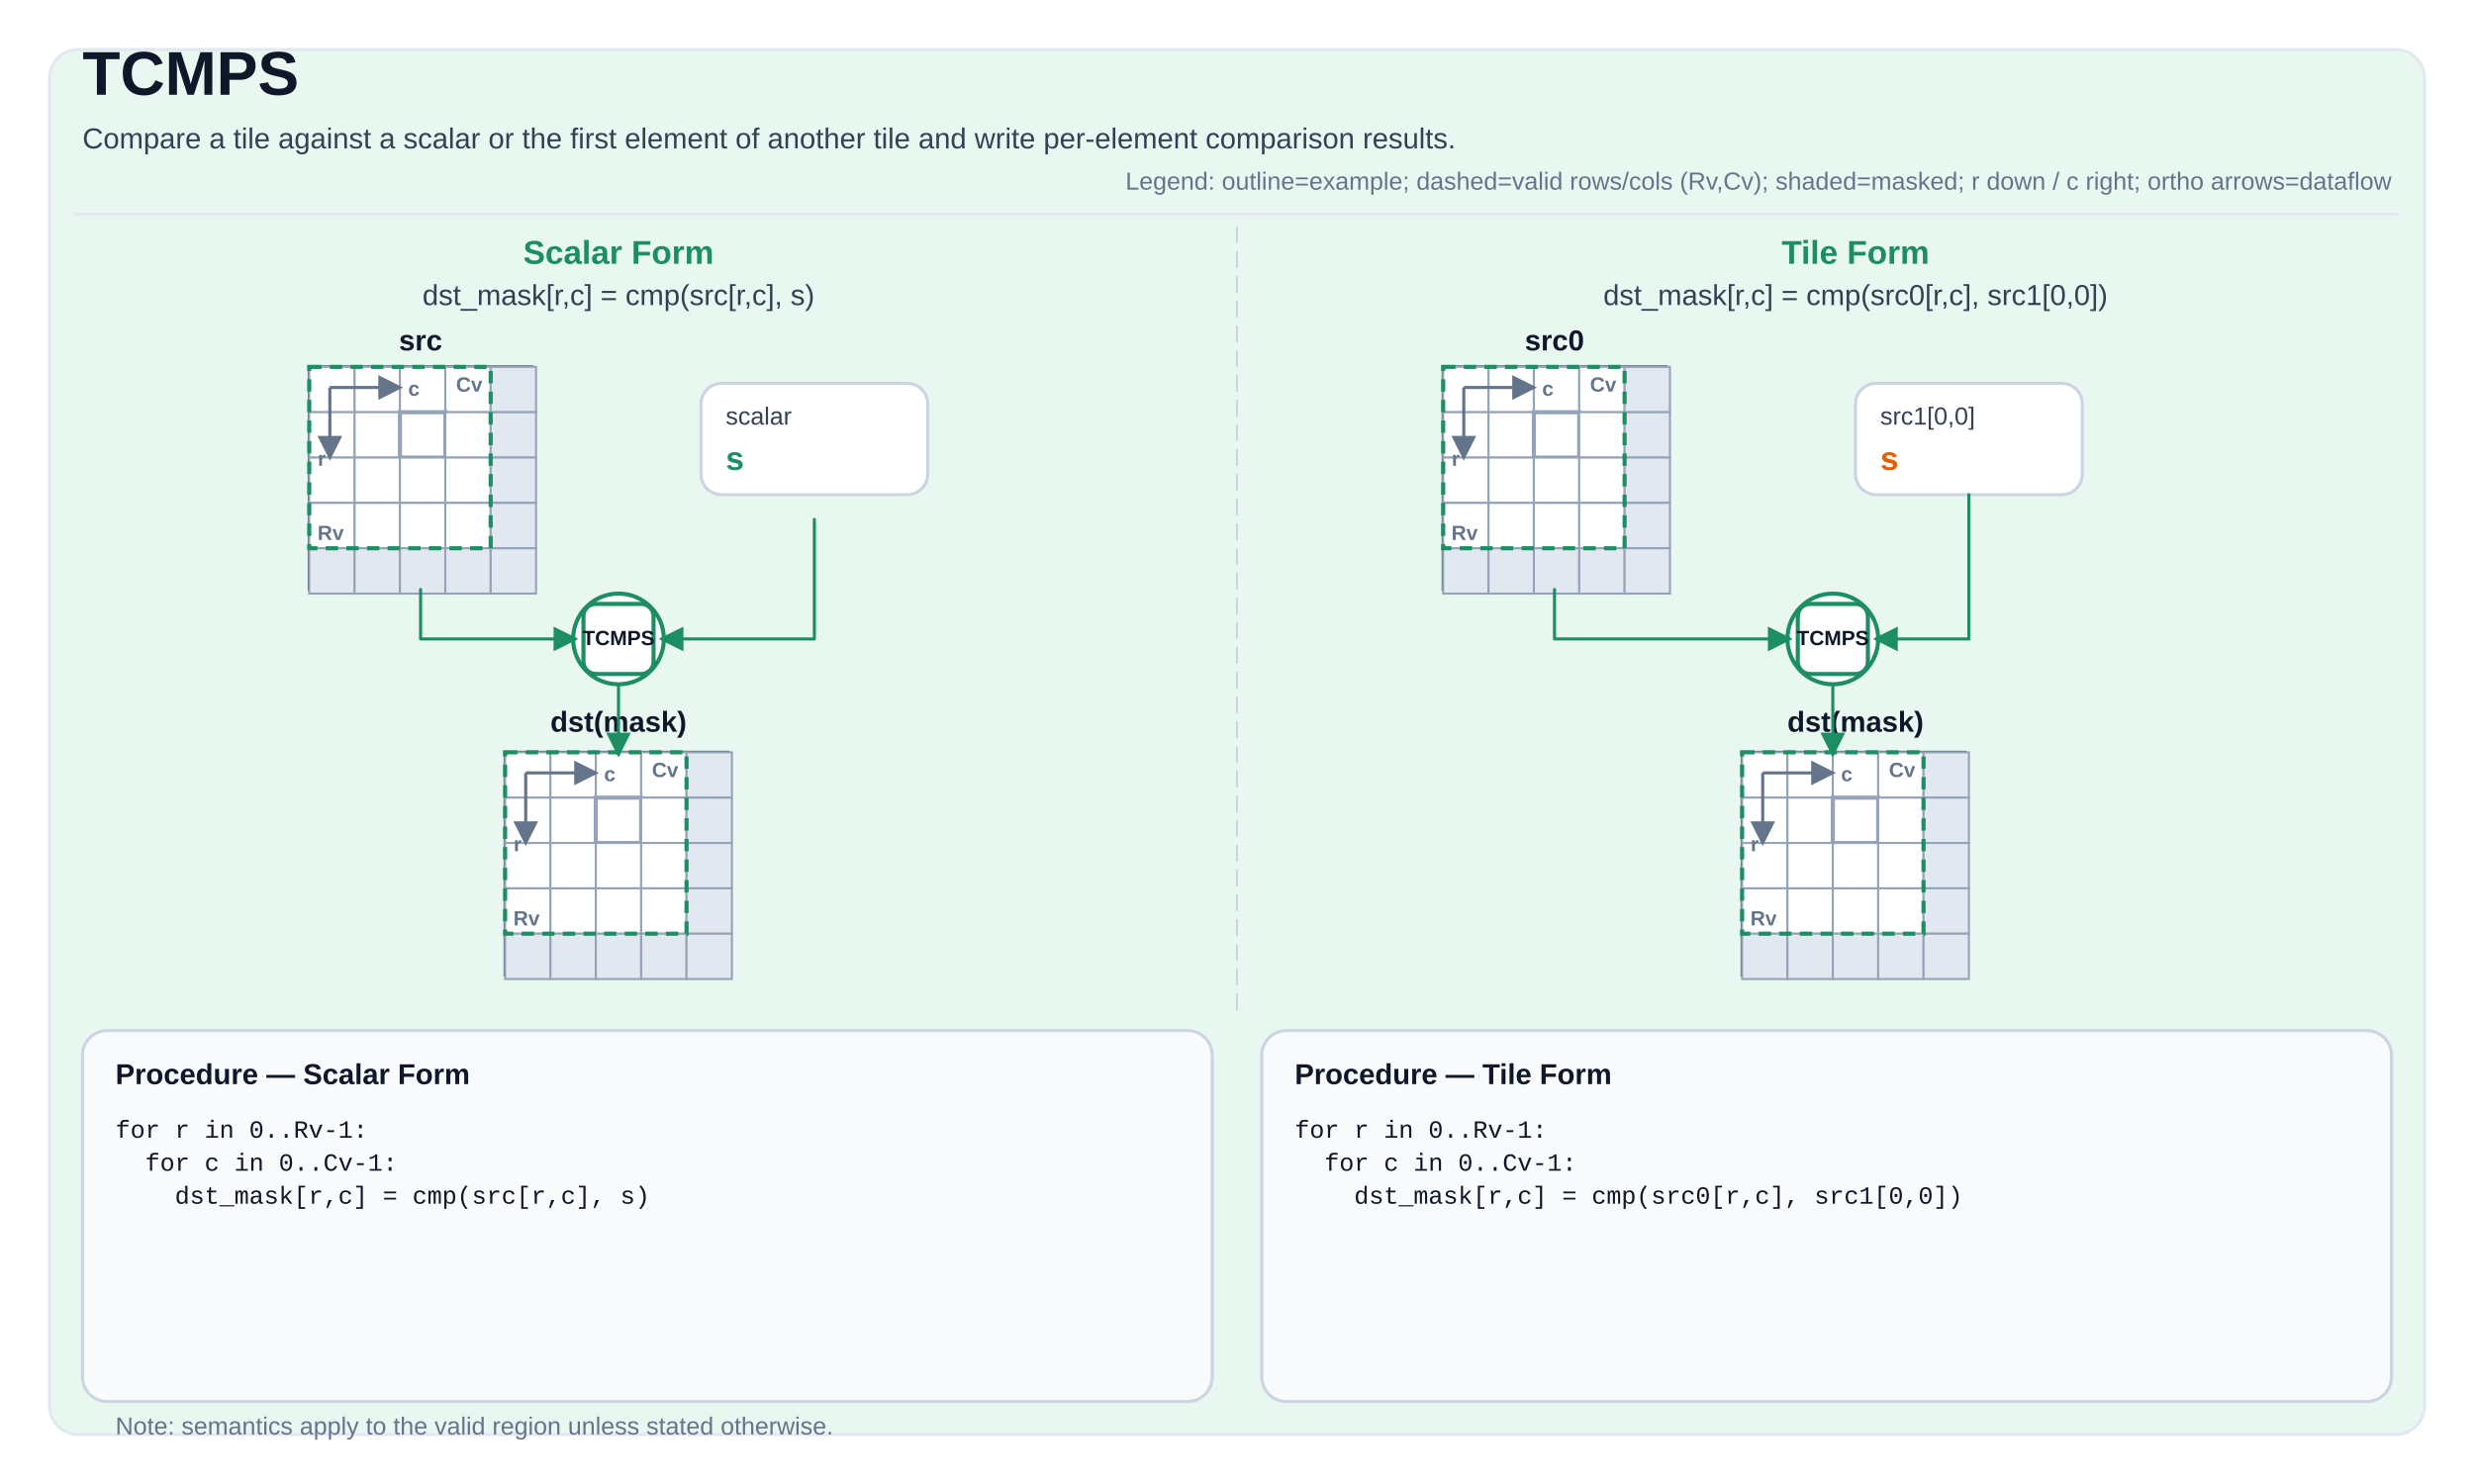
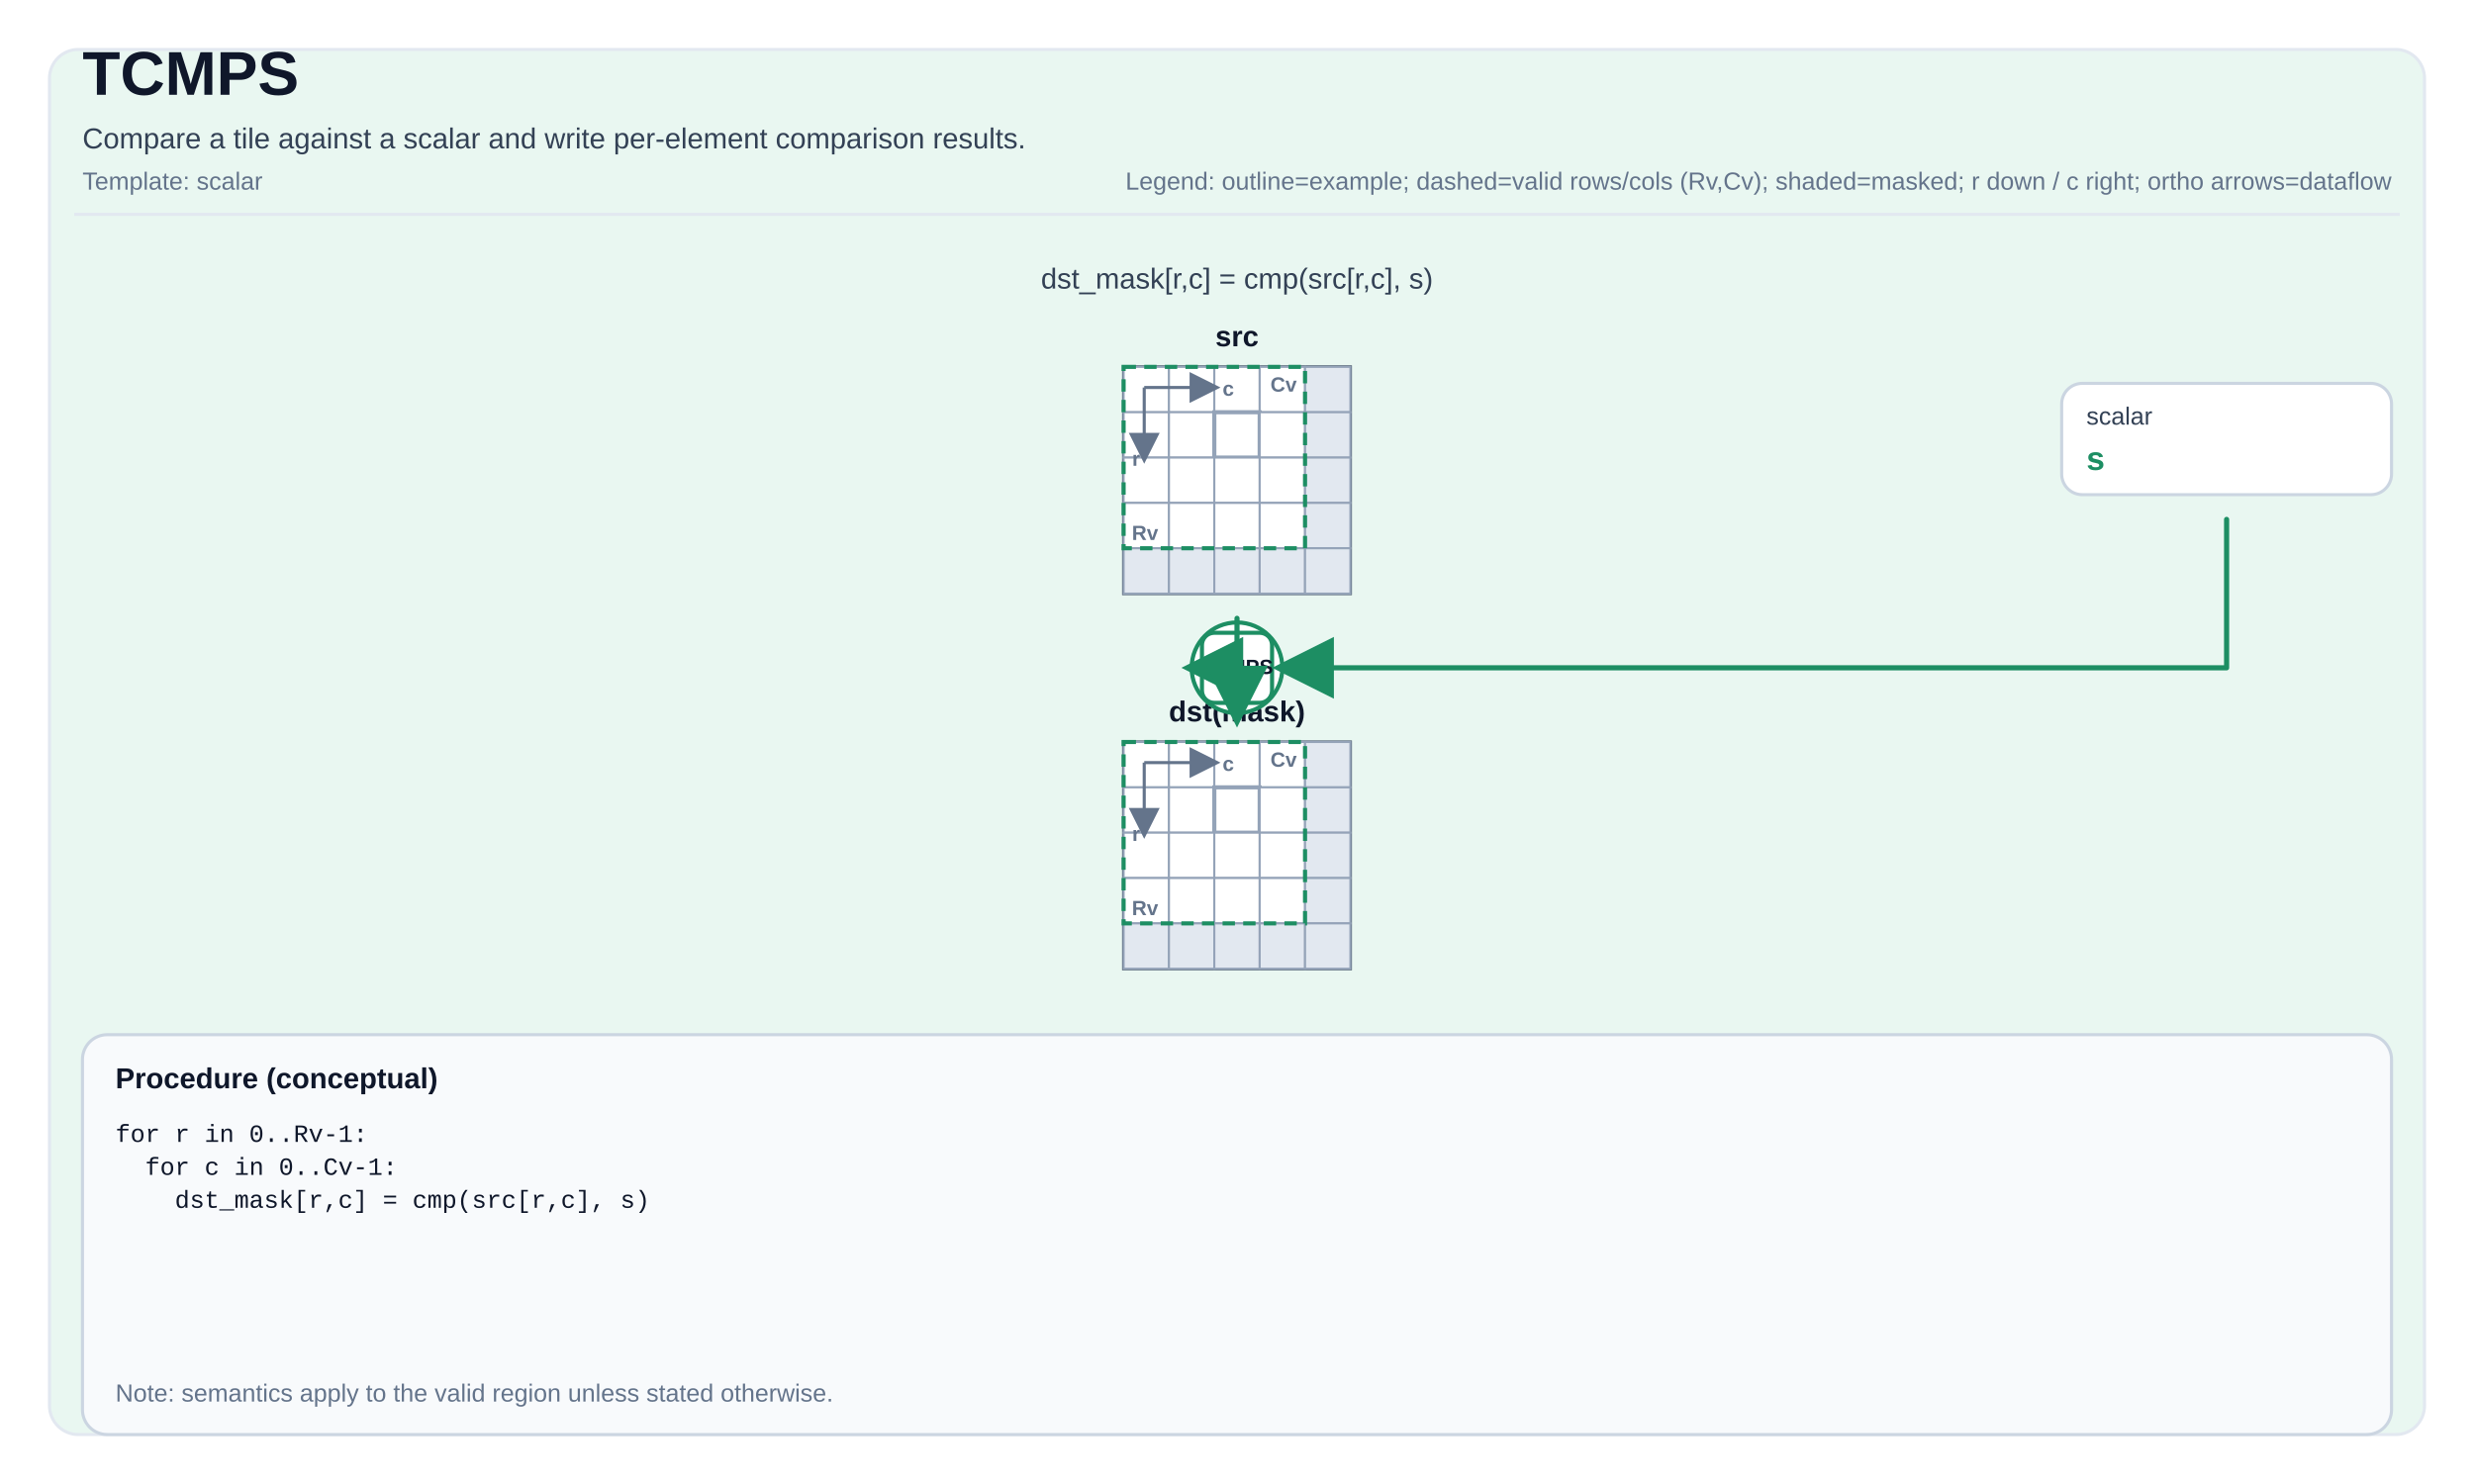
<svg xmlns="http://www.w3.org/2000/svg" width="1200" height="720" viewBox="0 0 1200 720" role="img" aria-label="TCMPS tile operation diagram">
  <defs>
-     <marker id="arrow" markerWidth="8" markerHeight="8" refX="7" refY="4" orient="auto">
-       <path d="M0,0 L0,8 L8,4 z" fill="#1D8E63" />
+     <marker id="arrow" markerWidth="12" markerHeight="12" refX="10" refY="6" orient="auto">
+       <path d="M0,0 L0,12 L12,6 z" fill="#1D8E63" />
    </marker>
-     <marker id="axisArrow" markerWidth="8" markerHeight="8" refX="7" refY="4" orient="auto">
-       <path d="M0,0 L0,8 L8,4 z" fill="#64748b" />
+     <marker id="axisArrow" markerWidth="10" markerHeight="10" refX="8" refY="5" orient="auto">
+       <path d="M0,0 L0,10 L10,5 z" fill="#64748b" />
    </marker>
  </defs>
  <style>
svg { font-family: Arial, Helvetica, sans-serif; }
.title { font-size: 30px; font-weight: 700; fill: #0f172a; }
.subtitle { font-size: 14px; fill: #334155; }
.meta { font-size: 12px; fill: #64748b; }
.frame { fill: white; }
.panel { fill: #E9F7F1; stroke: #e2e8f0; stroke-width: 1.5; rx: 14; }
.tileLabel { font-size: 14px; font-weight: 700; fill: #0f172a; }
.tileBorder { fill: none; stroke: #475569; stroke-width: 1.5; }
.cell { fill: #ffffff; stroke: #94a3b8; stroke-width: 1; }
.cellMasked { fill: #e2e8f0; }
.cellHL { stroke-width: 2; }
.cellText { font-family: ui-monospace, SFMono-Regular, Menlo, Monaco, Consolas, 'Liberation Mono', 'Courier New', monospace; font-size: 10px; fill: #0f172a; }
- .arrow { stroke-width: 1.5; fill: none; stroke-linejoin: round; stroke-linecap: round; }
+ .arrow { stroke-width: 2.5; fill: none; stroke-linejoin: round; stroke-linecap: round; }
.axisLine { stroke: #64748b; stroke-width: 1.5; fill: none; }
.axisText { font-size: 10px; fill: #64748b; font-weight: 700; }
.opCircle { fill: #ffffff; stroke-width: 2; }
.opRect { fill: #ffffff; stroke-width: 2; }
.opText { font-size: 10px; font-weight: 800; fill: #0f172a; }
.procBox { fill: #f8fafc; stroke: #cbd5e1; stroke-width: 1.5; rx: 12; }
.procTitle { font-size: 14px; font-weight: 700; fill: #0f172a; }
.procText { font-family: ui-monospace, SFMono-Regular, Menlo, Monaco, Consolas, 'Liberation Mono', 'Courier New', monospace; font-size: 12px; fill: #0f172a; }
.smallLabel { font-size: 12px; fill: #334155; }
.scalarBox { fill: #ffffff; stroke: #cbd5e1; stroke-width: 1.5; }
.scalarValue { font-size: 16px; font-weight: 700; }
.validBox { fill: none; stroke-width: 2; stroke-dasharray: 6 4; }
- .formTitle { font-size: 16px; font-weight: 700; fill: #1D8E63; }
- .divider { stroke: #cbd5e1; stroke-width: 1; stroke-dasharray: 8 4; }
</style>
  <rect x="0" y="0" width="1200" height="720" class="frame" />
  <rect x="24" y="24" width="1152" height="672" class="panel" />
  <text x="40" y="46" class="title">TCMPS</text>
-   <text x="40" y="72" class="subtitle">Compare a tile against a scalar or the first element of another tile and write per-element comparison results.</text>
+   <text x="40" y="72" class="subtitle">Compare a tile against a scalar and write per-element comparison results.</text>
+   <text x="40" y="92" class="meta">Template: scalar</text>
  <text x="1160" y="92" class="meta" text-anchor="end">Legend: outline=example; dashed=valid rows/cols (Rv,Cv); shaded=masked; r down / c right; ortho arrows=dataflow</text>
  <line x1="36" y1="104" x2="1164" y2="104" stroke="#e2e8f0" stroke-width="1.5" />
-   <line x1="600" y1="110" x2="600" y2="490" class="divider" />
-   <text x="300" y="128" class="formTitle" text-anchor="middle">Scalar Form</text>
-   <text x="300" y="148" class="subtitle" text-anchor="middle" fill="#1D8E63">dst_mask[r,c] = cmp(src[r,c], s)</text>
-   <text x="204" y="170" class="tileLabel" text-anchor="middle">src</text>
-   <rect x="150" y="178" width="108" height="108" class="tileBorder" />
-   <rect x="150" y="178" width="22" height="22" class="cell" />
-   <rect x="172" y="178" width="22" height="22" class="cell" />
-   <rect x="194" y="178" width="22" height="22" class="cell" />
-   <rect x="216" y="178" width="22" height="22" class="cell" />
-   <rect x="238" y="178" width="22" height="22" class="cell cellMasked" />
-   <rect x="150" y="200" width="22" height="22" class="cell" />
-   <rect x="172" y="200" width="22" height="22" class="cell" />
-   <rect x="194" y="200" width="22" height="22" class="cell cellHL" stroke="#1D8E63" />
-   <rect x="216" y="200" width="22" height="22" class="cell" />
-   <rect x="238" y="200" width="22" height="22" class="cell cellMasked" />
-   <rect x="150" y="222" width="22" height="22" class="cell" />
-   <rect x="172" y="222" width="22" height="22" class="cell" />
-   <rect x="194" y="222" width="22" height="22" class="cell" />
-   <rect x="216" y="222" width="22" height="22" class="cell" />
-   <rect x="238" y="222" width="22" height="22" class="cell cellMasked" />
-   <rect x="150" y="244" width="22" height="22" class="cell" />
-   <rect x="172" y="244" width="22" height="22" class="cell" />
-   <rect x="194" y="244" width="22" height="22" class="cell" />
-   <rect x="216" y="244" width="22" height="22" class="cell" />
-   <rect x="238" y="244" width="22" height="22" class="cell cellMasked" />
-   <rect x="150" y="266" width="22" height="22" class="cell cellMasked" />
-   <rect x="172" y="266" width="22" height="22" class="cell cellMasked" />
-   <rect x="194" y="266" width="22" height="22" class="cell cellMasked" />
-   <rect x="216" y="266" width="22" height="22" class="cell cellMasked" />
-   <rect x="238" y="266" width="22" height="22" class="cell cellMasked" />
-   <rect x="150" y="178" width="88" height="88" class="validBox" stroke="#1D8E63" />
-   <text x="154" y="262" class="axisText">Rv</text>
-   <text x="234" y="190" class="axisText" text-anchor="end">Cv</text>
-   <path d="M 160 188 L 194 188" class="axisLine" marker-end="url(#axisArrow)" />
-   <path d="M 160 188 L 160 222" class="axisLine" marker-end="url(#axisArrow)" />
-   <text x="198" y="192" class="axisText">c</text>
-   <text x="158" y="226" class="axisText" text-anchor="end">r</text>
-   <rect x="340" y="186" width="110" height="54" rx="10" class="scalarBox" />
-   <text x="352" y="206" class="smallLabel">scalar</text>
-   <text x="352" y="228" class="scalarValue" fill="#1D8E63">s</text>
-   <circle cx="300" cy="310" r="22" class="opCircle" stroke="#1D8E63" />
-   <rect x="283" y="293" width="34" height="34" rx="6" class="opRect" stroke="#1D8E63" />
-   <text x="300" y="313" class="opText" font-size="10px" text-anchor="middle">TCMPS</text>
-   <text x="300" y="355" class="tileLabel" text-anchor="middle">dst(mask)</text>
-   <rect x="245" y="365" width="108" height="108" class="tileBorder" />
-   <rect x="245" y="365" width="22" height="22" class="cell" />
-   <rect x="267" y="365" width="22" height="22" class="cell" />
-   <rect x="289" y="365" width="22" height="22" class="cell" />
-   <rect x="311" y="365" width="22" height="22" class="cell" />
-   <rect x="333" y="365" width="22" height="22" class="cell cellMasked" />
-   <rect x="245" y="387" width="22" height="22" class="cell" />
-   <rect x="267" y="387" width="22" height="22" class="cell" />
-   <rect x="289" y="387" width="22" height="22" class="cell cellHL" stroke="#1D8E63" />
-   <rect x="311" y="387" width="22" height="22" class="cell" />
-   <rect x="333" y="387" width="22" height="22" class="cell cellMasked" />
-   <rect x="245" y="409" width="22" height="22" class="cell" />
-   <rect x="267" y="409" width="22" height="22" class="cell" />
-   <rect x="289" y="409" width="22" height="22" class="cell" />
-   <rect x="311" y="409" width="22" height="22" class="cell" />
-   <rect x="333" y="409" width="22" height="22" class="cell cellMasked" />
-   <rect x="245" y="431" width="22" height="22" class="cell" />
-   <rect x="267" y="431" width="22" height="22" class="cell" />
-   <rect x="289" y="431" width="22" height="22" class="cell" />
-   <rect x="311" y="431" width="22" height="22" class="cell" />
-   <rect x="333" y="431" width="22" height="22" class="cell cellMasked" />
-   <rect x="245" y="453" width="22" height="22" class="cell cellMasked" />
-   <rect x="267" y="453" width="22" height="22" class="cell cellMasked" />
-   <rect x="289" y="453" width="22" height="22" class="cell cellMasked" />
-   <rect x="311" y="453" width="22" height="22" class="cell cellMasked" />
-   <rect x="333" y="453" width="22" height="22" class="cell cellMasked" />
-   <rect x="245" y="365" width="88" height="88" class="validBox" stroke="#1D8E63" />
-   <text x="249" y="449" class="axisText">Rv</text>
-   <text x="329" y="377" class="axisText" text-anchor="end">Cv</text>
-   <path d="M 255 375 L 289 375" class="axisLine" marker-end="url(#axisArrow)" />
-   <path d="M 255 375 L 255 409" class="axisLine" marker-end="url(#axisArrow)" />
-   <text x="293" y="379" class="axisText">c</text>
-   <text x="253" y="413" class="axisText" text-anchor="end">r</text>
-   <path d="M 204 286 L 204 310 L 279 310" class="arrow" stroke="#1D8E63" marker-end="url(#arrow)" />
-   <path d="M 395 252 L 395 310 L 321 310" class="arrow" stroke="#1D8E63" marker-end="url(#arrow)" />
-   <path d="M 300 332 L 300 366" class="arrow" stroke="#1D8E63" marker-end="url(#arrow)" />
-   <text x="900" y="128" class="formTitle" text-anchor="middle">Tile Form</text>
-   <text x="900" y="148" class="subtitle" text-anchor="middle" fill="#1D8E63">dst_mask[r,c] = cmp(src0[r,c], src1[0,0])</text>
-   <text x="754" y="170" class="tileLabel" text-anchor="middle">src0</text>
-   <rect x="700" y="178" width="108" height="108" class="tileBorder" />
-   <rect x="700" y="178" width="22" height="22" class="cell" />
-   <rect x="722" y="178" width="22" height="22" class="cell" />
-   <rect x="744" y="178" width="22" height="22" class="cell" />
-   <rect x="766" y="178" width="22" height="22" class="cell" />
-   <rect x="788" y="178" width="22" height="22" class="cell cellMasked" />
-   <rect x="700" y="200" width="22" height="22" class="cell" />
-   <rect x="722" y="200" width="22" height="22" class="cell" />
-   <rect x="744" y="200" width="22" height="22" class="cell cellHL" stroke="#1D8E63" />
-   <rect x="766" y="200" width="22" height="22" class="cell" />
-   <rect x="788" y="200" width="22" height="22" class="cell cellMasked" />
-   <rect x="700" y="222" width="22" height="22" class="cell" />
-   <rect x="722" y="222" width="22" height="22" class="cell" />
-   <rect x="744" y="222" width="22" height="22" class="cell" />
-   <rect x="766" y="222" width="22" height="22" class="cell" />
-   <rect x="788" y="222" width="22" height="22" class="cell cellMasked" />
-   <rect x="700" y="244" width="22" height="22" class="cell" />
-   <rect x="722" y="244" width="22" height="22" class="cell" />
-   <rect x="744" y="244" width="22" height="22" class="cell" />
-   <rect x="766" y="244" width="22" height="22" class="cell" />
-   <rect x="788" y="244" width="22" height="22" class="cell cellMasked" />
-   <rect x="700" y="266" width="22" height="22" class="cell cellMasked" />
-   <rect x="722" y="266" width="22" height="22" class="cell cellMasked" />
-   <rect x="744" y="266" width="22" height="22" class="cell cellMasked" />
-   <rect x="766" y="266" width="22" height="22" class="cell cellMasked" />
-   <rect x="788" y="266" width="22" height="22" class="cell cellMasked" />
-   <rect x="700" y="178" width="88" height="88" class="validBox" stroke="#1D8E63" />
-   <text x="704" y="262" class="axisText">Rv</text>
-   <text x="784" y="190" class="axisText" text-anchor="end">Cv</text>
-   <path d="M 710 188 L 744 188" class="axisLine" marker-end="url(#axisArrow)" />
-   <path d="M 710 188 L 710 222" class="axisLine" marker-end="url(#axisArrow)" />
-   <text x="748" y="192" class="axisText">c</text>
-   <text x="708" y="226" class="axisText" text-anchor="end">r</text>
-   <rect x="900" y="186" width="110" height="54" rx="10" class="scalarBox" />
-   <text x="912" y="206" class="smallLabel">src1[0,0]</text>
-   <text x="912" y="228" class="scalarValue" fill="#E85D04">s</text>
-   <circle cx="889" cy="310" r="22" class="opCircle" stroke="#1D8E63" />
-   <rect x="872" y="293" width="34" height="34" rx="6" class="opRect" stroke="#1D8E63" />
-   <text x="889" y="313" class="opText" font-size="10px" text-anchor="middle">TCMPS</text>
-   <text x="900" y="355" class="tileLabel" text-anchor="middle">dst(mask)</text>
-   <rect x="845" y="365" width="108" height="108" class="tileBorder" />
-   <rect x="845" y="365" width="22" height="22" class="cell" />
-   <rect x="867" y="365" width="22" height="22" class="cell" />
-   <rect x="889" y="365" width="22" height="22" class="cell" />
-   <rect x="911" y="365" width="22" height="22" class="cell" />
-   <rect x="933" y="365" width="22" height="22" class="cell cellMasked" />
-   <rect x="845" y="387" width="22" height="22" class="cell" />
-   <rect x="867" y="387" width="22" height="22" class="cell" />
-   <rect x="889" y="387" width="22" height="22" class="cell cellHL" stroke="#1D8E63" />
-   <rect x="911" y="387" width="22" height="22" class="cell" />
-   <rect x="933" y="387" width="22" height="22" class="cell cellMasked" />
-   <rect x="845" y="409" width="22" height="22" class="cell" />
-   <rect x="867" y="409" width="22" height="22" class="cell" />
-   <rect x="889" y="409" width="22" height="22" class="cell" />
-   <rect x="911" y="409" width="22" height="22" class="cell" />
-   <rect x="933" y="409" width="22" height="22" class="cell cellMasked" />
-   <rect x="845" y="431" width="22" height="22" class="cell" />
-   <rect x="867" y="431" width="22" height="22" class="cell" />
-   <rect x="889" y="431" width="22" height="22" class="cell" />
-   <rect x="911" y="431" width="22" height="22" class="cell" />
-   <rect x="933" y="431" width="22" height="22" class="cell cellMasked" />
-   <rect x="845" y="453" width="22" height="22" class="cell cellMasked" />
-   <rect x="867" y="453" width="22" height="22" class="cell cellMasked" />
-   <rect x="889" y="453" width="22" height="22" class="cell cellMasked" />
-   <rect x="911" y="453" width="22" height="22" class="cell cellMasked" />
-   <rect x="933" y="453" width="22" height="22" class="cell cellMasked" />
-   <rect x="845" y="365" width="88" height="88" class="validBox" stroke="#1D8E63" />
-   <text x="849" y="449" class="axisText">Rv</text>
-   <text x="929" y="377" class="axisText" text-anchor="end">Cv</text>
-   <path d="M 855 375 L 889 375" class="axisLine" marker-end="url(#axisArrow)" />
-   <path d="M 855 375 L 855 409" class="axisLine" marker-end="url(#axisArrow)" />
-   <text x="893" y="379" class="axisText">c</text>
-   <text x="853" y="413" class="axisText" text-anchor="end">r</text>
-   <path d="M 754 286 L 754 310 L 868 310" class="arrow" stroke="#1D8E63" marker-end="url(#arrow)" />
-   <path d="M 955 240 L 955 310 L 910 310" class="arrow" stroke="#1D8E63" marker-end="url(#arrow)" />
-   <path d="M 889 332 L 889 366" class="arrow" stroke="#1D8E63" marker-end="url(#arrow)" />
-   <rect x="40" y="500" width="548" height="180" class="procBox" />
-   <text x="56" y="526" class="procTitle">Procedure — Scalar Form</text>
-   <text x="56" y="552" class="procText" xml:space="preserve">
+   <text x="600" y="140" class="subtitle" text-anchor="middle" fill="#1D8E63">dst_mask[r,c] = cmp(src[r,c], s)</text>
+   <text x="600" y="168" class="tileLabel" text-anchor="middle">src</text>
+   <rect x="545" y="178" width="110" height="110" class="tileBorder" />
+   <rect x="545" y="178" width="22" height="22" class="cell" />
+   <rect x="567" y="178" width="22" height="22" class="cell" />
+   <rect x="589" y="178" width="22" height="22" class="cell" />
+   <rect x="611" y="178" width="22" height="22" class="cell" />
+   <rect x="633" y="178" width="22" height="22" class="cell cellMasked" />
+   <rect x="545" y="200" width="22" height="22" class="cell" />
+   <rect x="567" y="200" width="22" height="22" class="cell" />
+   <rect x="589" y="200" width="22" height="22" class="cell cellHL" stroke="#1D8E63" />
+   <rect x="611" y="200" width="22" height="22" class="cell" />
+   <rect x="633" y="200" width="22" height="22" class="cell cellMasked" />
+   <rect x="545" y="222" width="22" height="22" class="cell" />
+   <rect x="567" y="222" width="22" height="22" class="cell" />
+   <rect x="589" y="222" width="22" height="22" class="cell" />
+   <rect x="611" y="222" width="22" height="22" class="cell" />
+   <rect x="633" y="222" width="22" height="22" class="cell cellMasked" />
+   <rect x="545" y="244" width="22" height="22" class="cell" />
+   <rect x="567" y="244" width="22" height="22" class="cell" />
+   <rect x="589" y="244" width="22" height="22" class="cell" />
+   <rect x="611" y="244" width="22" height="22" class="cell" />
+   <rect x="633" y="244" width="22" height="22" class="cell cellMasked" />
+   <rect x="545" y="266" width="22" height="22" class="cell cellMasked" />
+   <rect x="567" y="266" width="22" height="22" class="cell cellMasked" />
+   <rect x="589" y="266" width="22" height="22" class="cell cellMasked" />
+   <rect x="611" y="266" width="22" height="22" class="cell cellMasked" />
+   <rect x="633" y="266" width="22" height="22" class="cell cellMasked" />
+   <rect x="545" y="178" width="88" height="88" class="validBox" stroke="#1D8E63" />
+   <text x="549" y="262" class="axisText">Rv</text>
+   <text x="629" y="190" class="axisText" text-anchor="end">Cv</text>
+   <path d="M 555 188 L 589 188" class="axisLine" marker-end="url(#axisArrow)" />
+   <path d="M 555 188 L 555 222" class="axisLine" marker-end="url(#axisArrow)" />
+   <text x="593" y="192" class="axisText">c</text>
+   <text x="553" y="226" class="axisText" text-anchor="end">r</text>
+   <rect x="1000" y="186" width="160" height="54" rx="10" class="scalarBox" />
+   <text x="1012" y="206" class="smallLabel">scalar</text>
+   <text x="1012" y="228" class="scalarValue" fill="#1D8E63">s</text>
+   <text x="600" y="350" class="tileLabel" text-anchor="middle">dst(mask)</text>
+   <rect x="545" y="360" width="110" height="110" class="tileBorder" />
+   <rect x="545" y="360" width="22" height="22" class="cell" />
+   <rect x="567" y="360" width="22" height="22" class="cell" />
+   <rect x="589" y="360" width="22" height="22" class="cell" />
+   <rect x="611" y="360" width="22" height="22" class="cell" />
+   <rect x="633" y="360" width="22" height="22" class="cell cellMasked" />
+   <rect x="545" y="382" width="22" height="22" class="cell" />
+   <rect x="567" y="382" width="22" height="22" class="cell" />
+   <rect x="589" y="382" width="22" height="22" class="cell cellHL" stroke="#1D8E63" />
+   <rect x="611" y="382" width="22" height="22" class="cell" />
+   <rect x="633" y="382" width="22" height="22" class="cell cellMasked" />
+   <rect x="545" y="404" width="22" height="22" class="cell" />
+   <rect x="567" y="404" width="22" height="22" class="cell" />
+   <rect x="589" y="404" width="22" height="22" class="cell" />
+   <rect x="611" y="404" width="22" height="22" class="cell" />
+   <rect x="633" y="404" width="22" height="22" class="cell cellMasked" />
+   <rect x="545" y="426" width="22" height="22" class="cell" />
+   <rect x="567" y="426" width="22" height="22" class="cell" />
+   <rect x="589" y="426" width="22" height="22" class="cell" />
+   <rect x="611" y="426" width="22" height="22" class="cell" />
+   <rect x="633" y="426" width="22" height="22" class="cell cellMasked" />
+   <rect x="545" y="448" width="22" height="22" class="cell cellMasked" />
+   <rect x="567" y="448" width="22" height="22" class="cell cellMasked" />
+   <rect x="589" y="448" width="22" height="22" class="cell cellMasked" />
+   <rect x="611" y="448" width="22" height="22" class="cell cellMasked" />
+   <rect x="633" y="448" width="22" height="22" class="cell cellMasked" />
+   <rect x="545" y="360" width="88" height="88" class="validBox" stroke="#1D8E63" />
+   <text x="549" y="444" class="axisText">Rv</text>
+   <text x="629" y="372" class="axisText" text-anchor="end">Cv</text>
+   <path d="M 555 370 L 589 370" class="axisLine" marker-end="url(#axisArrow)" />
+   <path d="M 555 370 L 555 404" class="axisLine" marker-end="url(#axisArrow)" />
+   <text x="593" y="374" class="axisText">c</text>
+   <text x="553" y="408" class="axisText" text-anchor="end">r</text>
+   <circle cx="600" cy="324" r="22" class="opCircle" stroke="#1D8E63" />
+   <rect x="583" y="307" width="34" height="34" rx="6" class="opRect" stroke="#1D8E63" />
+   <text x="600" y="327.0" class="opText" font-size="10px" text-anchor="middle">TCMPS</text>
+   <path d="M 600 300 L 600 324 L 578 324 L 578 324" class="arrow" stroke="#1D8E63" marker-end="url(#arrow)" />
+   <path d="M 1080 252 L 1080 324 L 622 324 L 622 324" class="arrow" stroke="#1D8E63" marker-end="url(#arrow)" />
+   <path d="M 600 346 L 600 347 L 600 347 L 600 348" class="arrow" stroke="#1D8E63" marker-end="url(#arrow)" />
+   <rect x="40" y="502" width="1120" height="194" class="procBox" />
+   <text x="56" y="528" class="procTitle">Procedure (conceptual)</text>
+   <text x="56" y="554" class="procText" xml:space="preserve">
    <tspan x="56" dy="0">for r in 0..Rv-1:</tspan>
    <tspan x="56" dy="16">  for c in 0..Cv-1:</tspan>
    <tspan x="56" dy="16">    dst_mask[r,c] = cmp(src[r,c], s)</tspan>
  </text>
-   <rect x="612" y="500" width="548" height="180" class="procBox" />
-   <text x="628" y="526" class="procTitle">Procedure — Tile Form</text>
-   <text x="628" y="552" class="procText" xml:space="preserve">
-     <tspan x="628" dy="0">for r in 0..Rv-1:</tspan>
-     <tspan x="628" dy="16">  for c in 0..Cv-1:</tspan>
-     <tspan x="628" dy="16">    dst_mask[r,c] = cmp(src0[r,c], src1[0,0])</tspan>
-   </text>
-   <text x="56" y="696" class="meta">Note: semantics apply to the valid region unless stated otherwise.</text>
+   <text x="56" y="680" class="meta">Note: semantics apply to the valid region unless stated otherwise.</text>
</svg>
